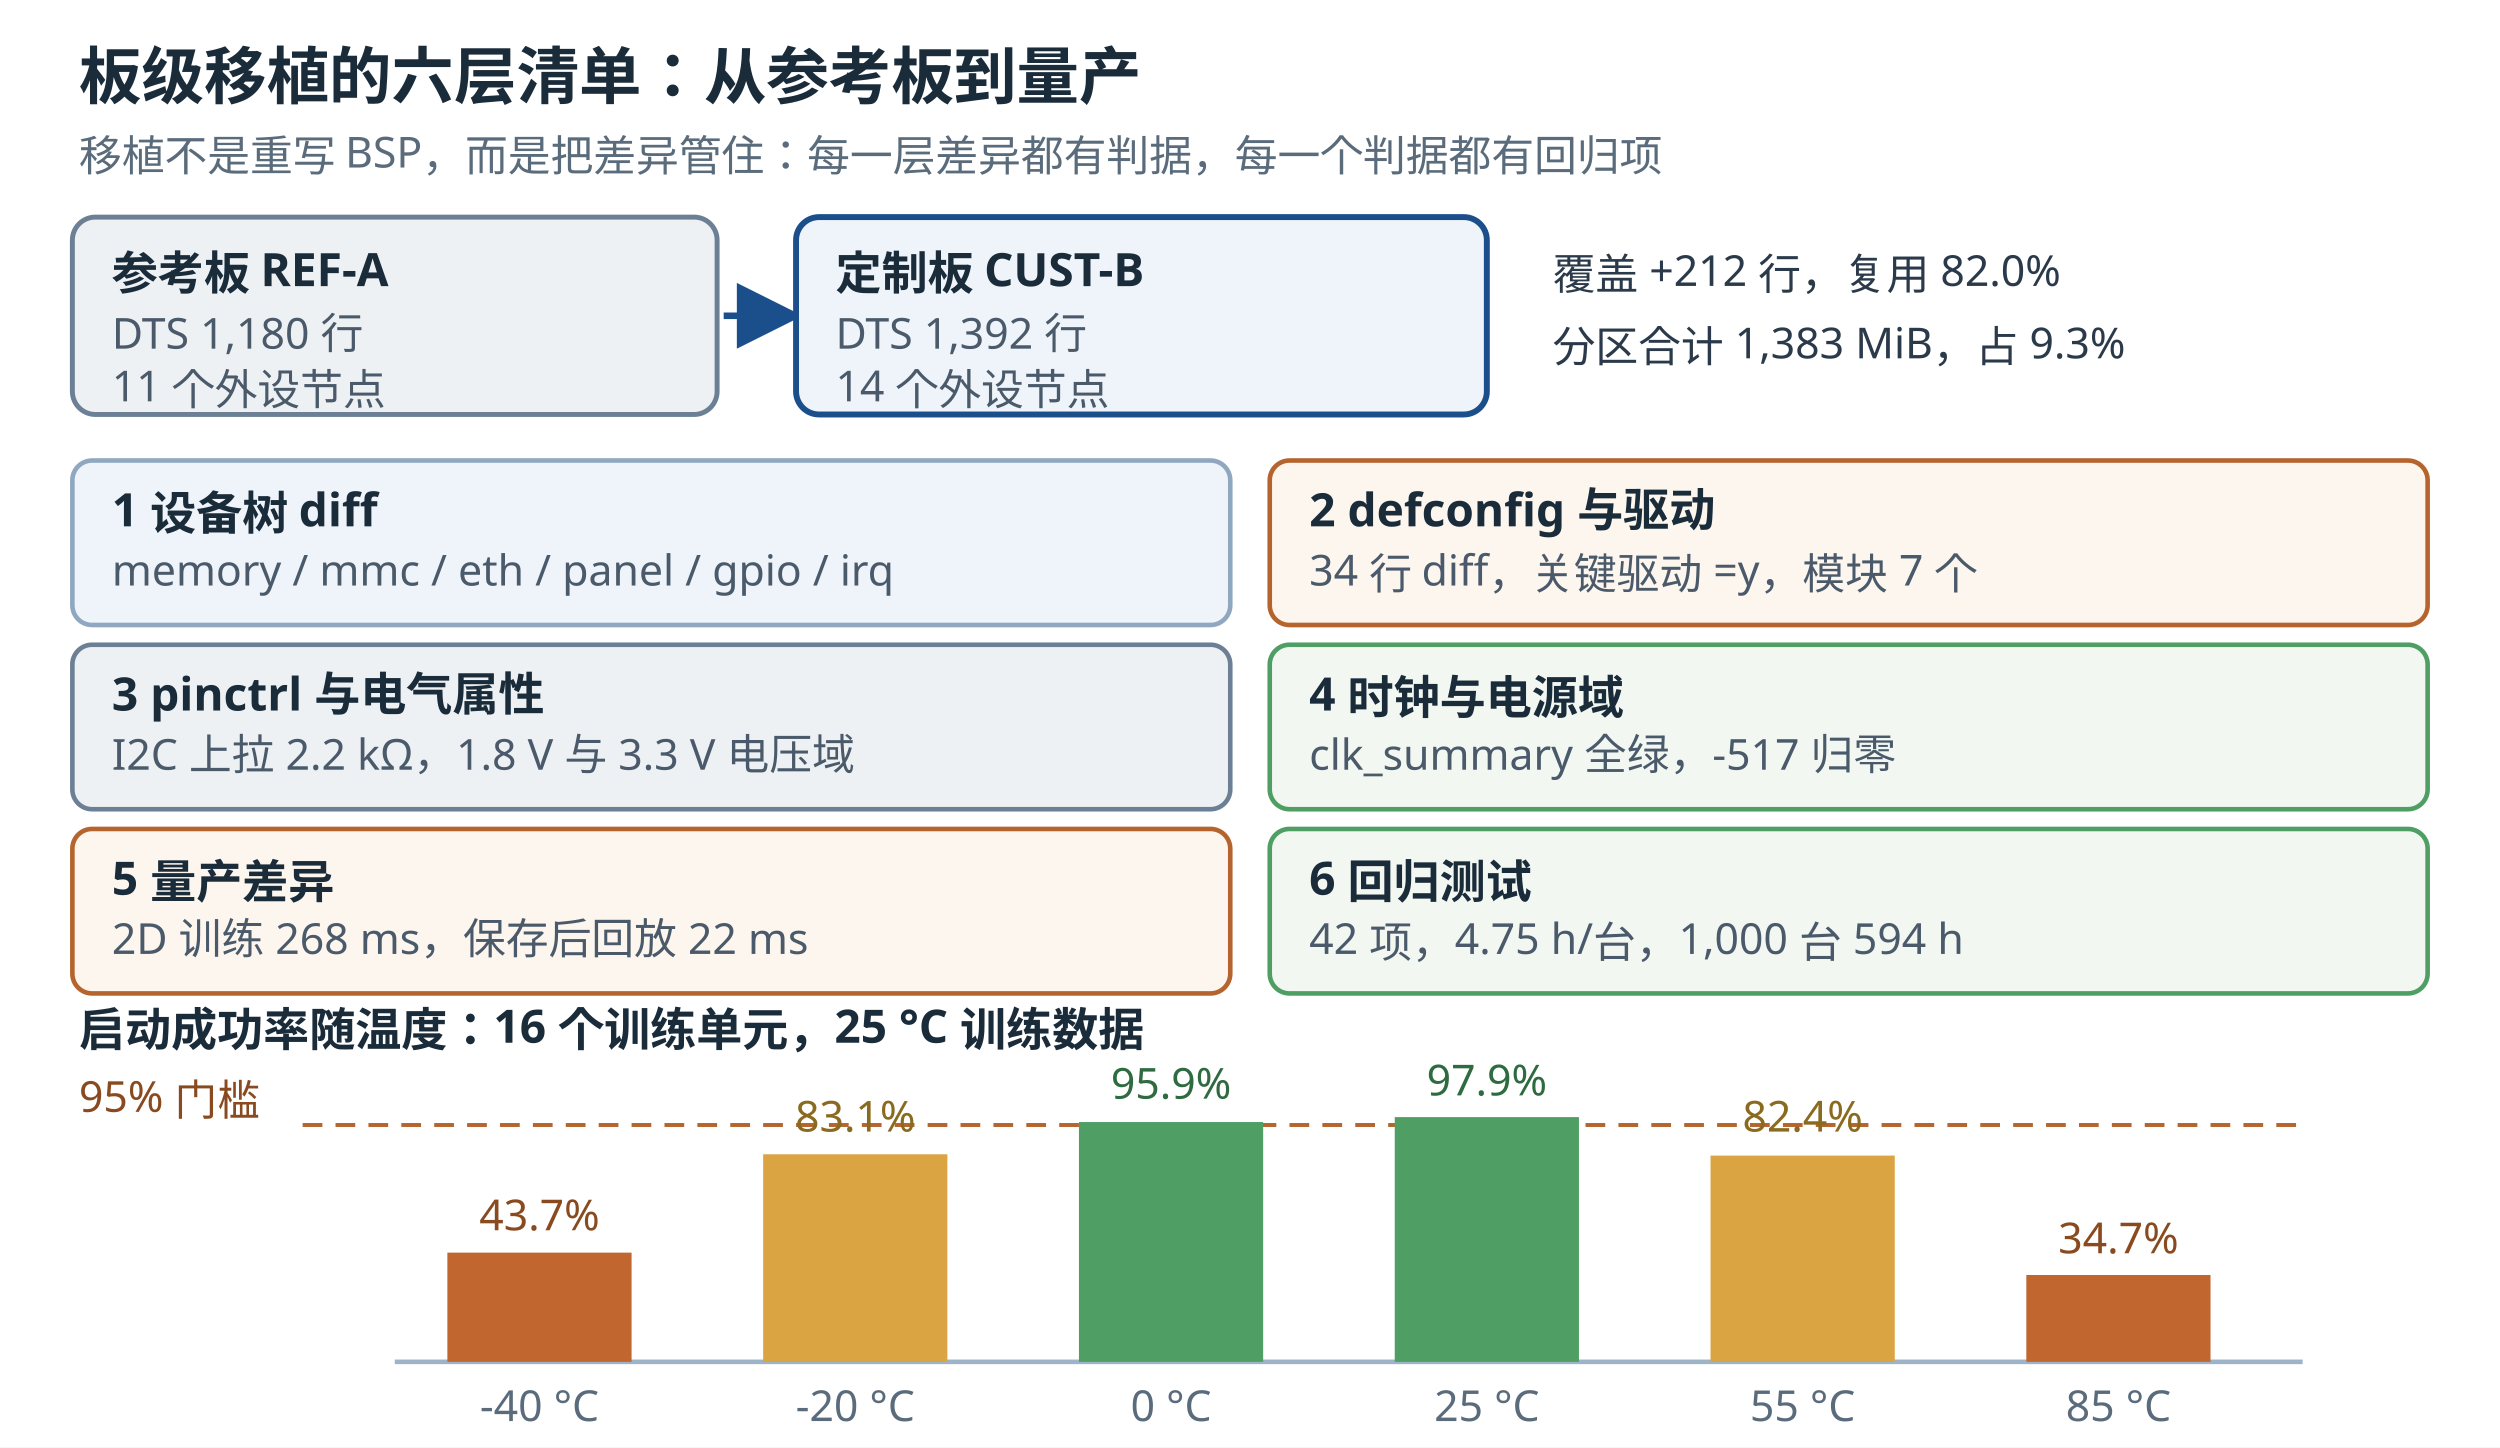
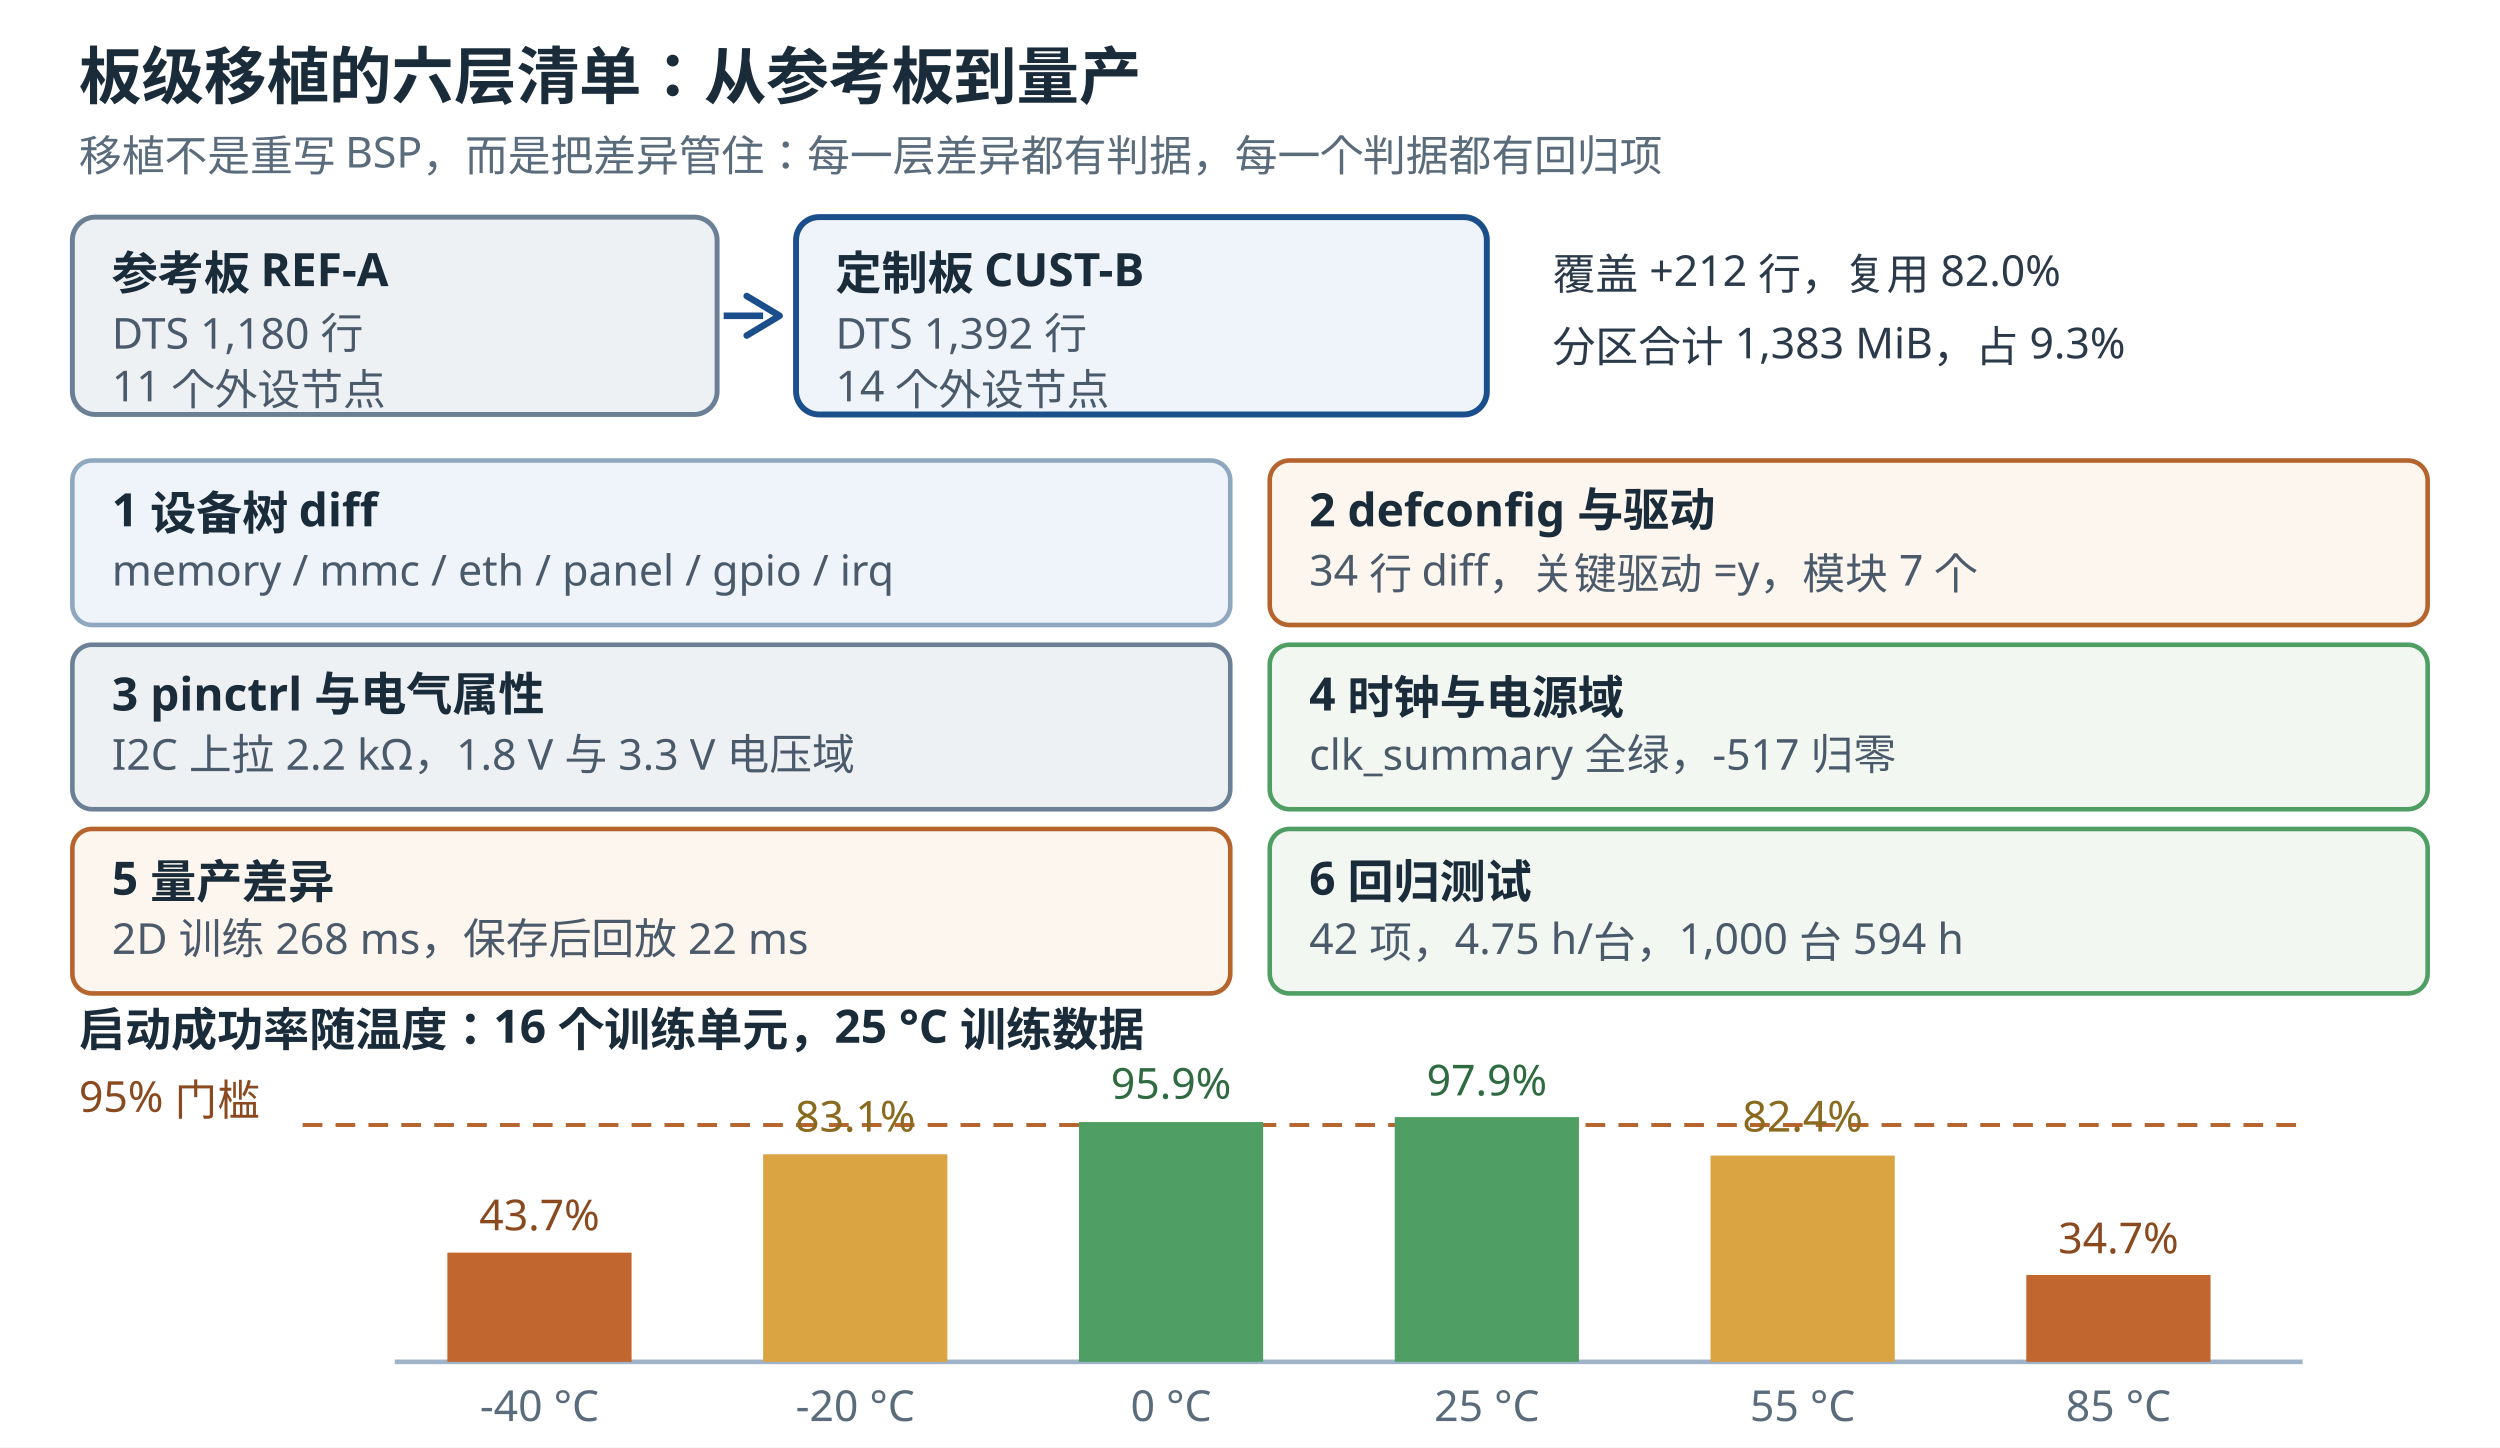
<svg xmlns="http://www.w3.org/2000/svg" viewBox="0 0 760 440">
  <rect width="760" height="440" fill="#ffffff" />
-   <defs>
-     <marker id="ar2" markerWidth="10" markerHeight="10" refX="8" refY="5" orient="auto" markerUnits="strokeWidth">
-       <path d="M0,0 L10,5 L0,10 Z" fill="#1a4f8b" />
-     </marker>
-   </defs>
  <text x="24" y="30" font-size="19" font-weight="700" fill="#1a2b3a" font-family="'Noto Sans SC','Microsoft YaHei',sans-serif">板级移植的六层清单：从参考板到量产</text>
  <text x="24" y="52" font-size="13" fill="#5a6b7b" font-family="'Noto Sans SC','Microsoft YaHei',sans-serif">移植不是重写 BSP，而是把差异管住：每一层差异都有判据，每一个判据都有回归项</text>
  <rect x="22" y="66" width="196" height="60" rx="7" fill="#eef1f4" stroke="#6b7f95" stroke-width="1.5" />
  <text x="34" y="88" font-size="14" font-weight="700" fill="#1a2b3a" font-family="'Noto Sans SC','Microsoft YaHei',sans-serif">参考板 REF-A</text>
  <text x="34" y="106" font-size="13" fill="#4a5a6a" font-family="'Noto Sans SC','Microsoft YaHei',sans-serif">DTS 1,180 行</text>
  <text x="34" y="122" font-size="13" fill="#4a5a6a" font-family="'Noto Sans SC','Microsoft YaHei',sans-serif">11 个外设节点</text>
-   <line x1="220" y1="96" x2="240" y2="96" stroke="#1a4f8b" stroke-width="2" marker-end="url(#ar2)" />
+   <line x1="220" y1="96" x2="232" y2="96" stroke="#1a4f8b" stroke-width="2" />
+   <path d="M227,90 L237,96 L227,102" fill="none" stroke="#1a4f8b" stroke-width="2" stroke-linecap="round" stroke-linejoin="round" />
  <rect x="242" y="66" width="210" height="60" rx="7" fill="#eef4fa" stroke="#1a4f8b" stroke-width="1.8" />
  <text x="254" y="88" font-size="14" font-weight="700" fill="#1a2b3a" font-family="'Noto Sans SC','Microsoft YaHei',sans-serif">定制板 CUST-B</text>
  <text x="254" y="106" font-size="13" fill="#4a5a6a" font-family="'Noto Sans SC','Microsoft YaHei',sans-serif">DTS 1,392 行</text>
  <text x="254" y="122" font-size="13" fill="#4a5a6a" font-family="'Noto Sans SC','Microsoft YaHei',sans-serif">14 个外设节点</text>
  <text x="472" y="88" font-size="13" fill="#2b3a4a" font-family="'Noto Sans SC','Microsoft YaHei',sans-serif">覆盖 +212 行，复用 82.0%</text>
  <text x="472" y="110" font-size="13" fill="#2b3a4a" font-family="'Noto Sans SC','Microsoft YaHei',sans-serif">分区合计 1,383 MiB，占 9.3%</text>
  <rect x="22" y="140" width="352" height="50" rx="6" fill="#eef4fa" stroke="#8fa8c0" stroke-width="1.4" />
  <text x="34" y="160" font-size="14" font-weight="700" fill="#1a2b3a" font-family="'Noto Sans SC','Microsoft YaHei',sans-serif">1 设备树 diff</text>
  <text x="34" y="178" font-size="13" fill="#4a5a6a" font-family="'Noto Sans SC','Microsoft YaHei',sans-serif">memory / mmc / eth / panel / gpio / irq</text>
  <rect x="386" y="140" width="352" height="50" rx="6" fill="#fdf6ee" stroke="#b5642e" stroke-width="1.4" />
  <text x="398" y="160" font-size="14" font-weight="700" fill="#1a2b3a" font-family="'Noto Sans SC','Microsoft YaHei',sans-serif">2 defconfig 与驱动</text>
  <text x="398" y="178" font-size="13" fill="#4a5a6a" font-family="'Noto Sans SC','Microsoft YaHei',sans-serif">34 行 diff，关键驱动 =y，模块 7 个</text>
  <rect x="22" y="196" width="352" height="50" rx="6" fill="#eef1f4" stroke="#6b7f95" stroke-width="1.4" />
  <text x="34" y="216" font-size="14" font-weight="700" fill="#1a2b3a" font-family="'Noto Sans SC','Microsoft YaHei',sans-serif">3 pinctrl 与电气属性</text>
  <text x="34" y="234" font-size="13" fill="#4a5a6a" font-family="'Noto Sans SC','Microsoft YaHei',sans-serif">I2C 上拉 2.2 kΩ，1.8 V 与 3.3 V 电压域</text>
  <rect x="386" y="196" width="352" height="50" rx="6" fill="#f3f7f2" stroke="#4f9e63" stroke-width="1.4" />
  <text x="398" y="216" font-size="14" font-weight="700" fill="#1a2b3a" font-family="'Noto Sans SC','Microsoft YaHei',sans-serif">4 时钟与电源域</text>
  <text x="398" y="234" font-size="13" fill="#4a5a6a" font-family="'Noto Sans SC','Microsoft YaHei',sans-serif">clk_summary 全绿，-517 归零</text>
  <rect x="22" y="252" width="352" height="50" rx="6" fill="#fdf6ee" stroke="#b5642e" stroke-width="1.4" />
  <text x="34" y="272" font-size="14" font-weight="700" fill="#1a2b3a" font-family="'Noto Sans SC','Microsoft YaHei',sans-serif">5 量产差异</text>
  <text x="34" y="290" font-size="13" fill="#4a5a6a" font-family="'Noto Sans SC','Microsoft YaHei',sans-serif">2D 训练 268 ms，保存后回放 22 ms</text>
  <rect x="386" y="252" width="352" height="50" rx="6" fill="#f3f7f2" stroke="#4f9e63" stroke-width="1.4" />
  <text x="398" y="272" font-size="14" font-weight="700" fill="#1a2b3a" font-family="'Noto Sans SC','Microsoft YaHei',sans-serif">6 回归测试</text>
  <text x="398" y="290" font-size="13" fill="#4a5a6a" font-family="'Noto Sans SC','Microsoft YaHei',sans-serif">42 项，4.75 h/台，1,000 台 594 h</text>
  <text x="24" y="318" font-size="14" font-weight="700" fill="#1a2b3a" font-family="'Noto Sans SC','Microsoft YaHei',sans-serif">启动成功率随温度：16 个训练单元，25 °C 训练数据</text>
  <line x1="92" y1="342" x2="700" y2="342" stroke="#b5642e" stroke-width="1.2" stroke-dasharray="6 4" />
  <text x="24" y="338" font-size="13" fill="#8a4a1f" font-family="'Noto Sans SC','Microsoft YaHei',sans-serif">95% 门槛</text>
  <line x1="120" y1="414" x2="700" y2="414" stroke="#9fb3c8" stroke-width="1.4" />
  <rect x="136" y="380.8" width="56" height="33.2" fill="#c0662e" />
  <text x="164" y="374" font-size="13" text-anchor="middle" fill="#8a4a1f" font-family="'Noto Sans SC','Microsoft YaHei',sans-serif">43.7%</text>
  <rect x="232" y="350.9" width="56" height="63.1" fill="#d9a441" />
  <text x="260" y="344" font-size="13" text-anchor="middle" fill="#8a6a1f" font-family="'Noto Sans SC','Microsoft YaHei',sans-serif">83.1%</text>
  <rect x="328" y="341.1" width="56" height="72.9" fill="#4f9e63" />
  <text x="356" y="334" font-size="13" text-anchor="middle" fill="#2f6b40" font-family="'Noto Sans SC','Microsoft YaHei',sans-serif">95.9%</text>
  <rect x="424" y="339.6" width="56" height="74.4" fill="#4f9e63" />
  <text x="452" y="333" font-size="13" text-anchor="middle" fill="#2f6b40" font-family="'Noto Sans SC','Microsoft YaHei',sans-serif">97.9%</text>
  <rect x="520" y="351.3" width="56" height="62.7" fill="#d9a441" />
  <text x="548" y="344" font-size="13" text-anchor="middle" fill="#8a6a1f" font-family="'Noto Sans SC','Microsoft YaHei',sans-serif">82.4%</text>
  <rect x="616" y="387.6" width="56" height="26.4" fill="#c0662e" />
  <text x="644" y="381" font-size="13" text-anchor="middle" fill="#8a4a1f" font-family="'Noto Sans SC','Microsoft YaHei',sans-serif">34.7%</text>
  <text x="164" y="432" font-size="13" text-anchor="middle" fill="#5a6b7b" font-family="'Noto Sans SC','Microsoft YaHei',sans-serif">-40 °C</text>
  <text x="260" y="432" font-size="13" text-anchor="middle" fill="#5a6b7b" font-family="'Noto Sans SC','Microsoft YaHei',sans-serif">-20 °C</text>
  <text x="356" y="432" font-size="13" text-anchor="middle" fill="#5a6b7b" font-family="'Noto Sans SC','Microsoft YaHei',sans-serif">0 °C</text>
  <text x="452" y="432" font-size="13" text-anchor="middle" fill="#5a6b7b" font-family="'Noto Sans SC','Microsoft YaHei',sans-serif">25 °C</text>
  <text x="548" y="432" font-size="13" text-anchor="middle" fill="#5a6b7b" font-family="'Noto Sans SC','Microsoft YaHei',sans-serif">55 °C</text>
  <text x="644" y="432" font-size="13" text-anchor="middle" fill="#5a6b7b" font-family="'Noto Sans SC','Microsoft YaHei',sans-serif">85 °C</text>
</svg>
